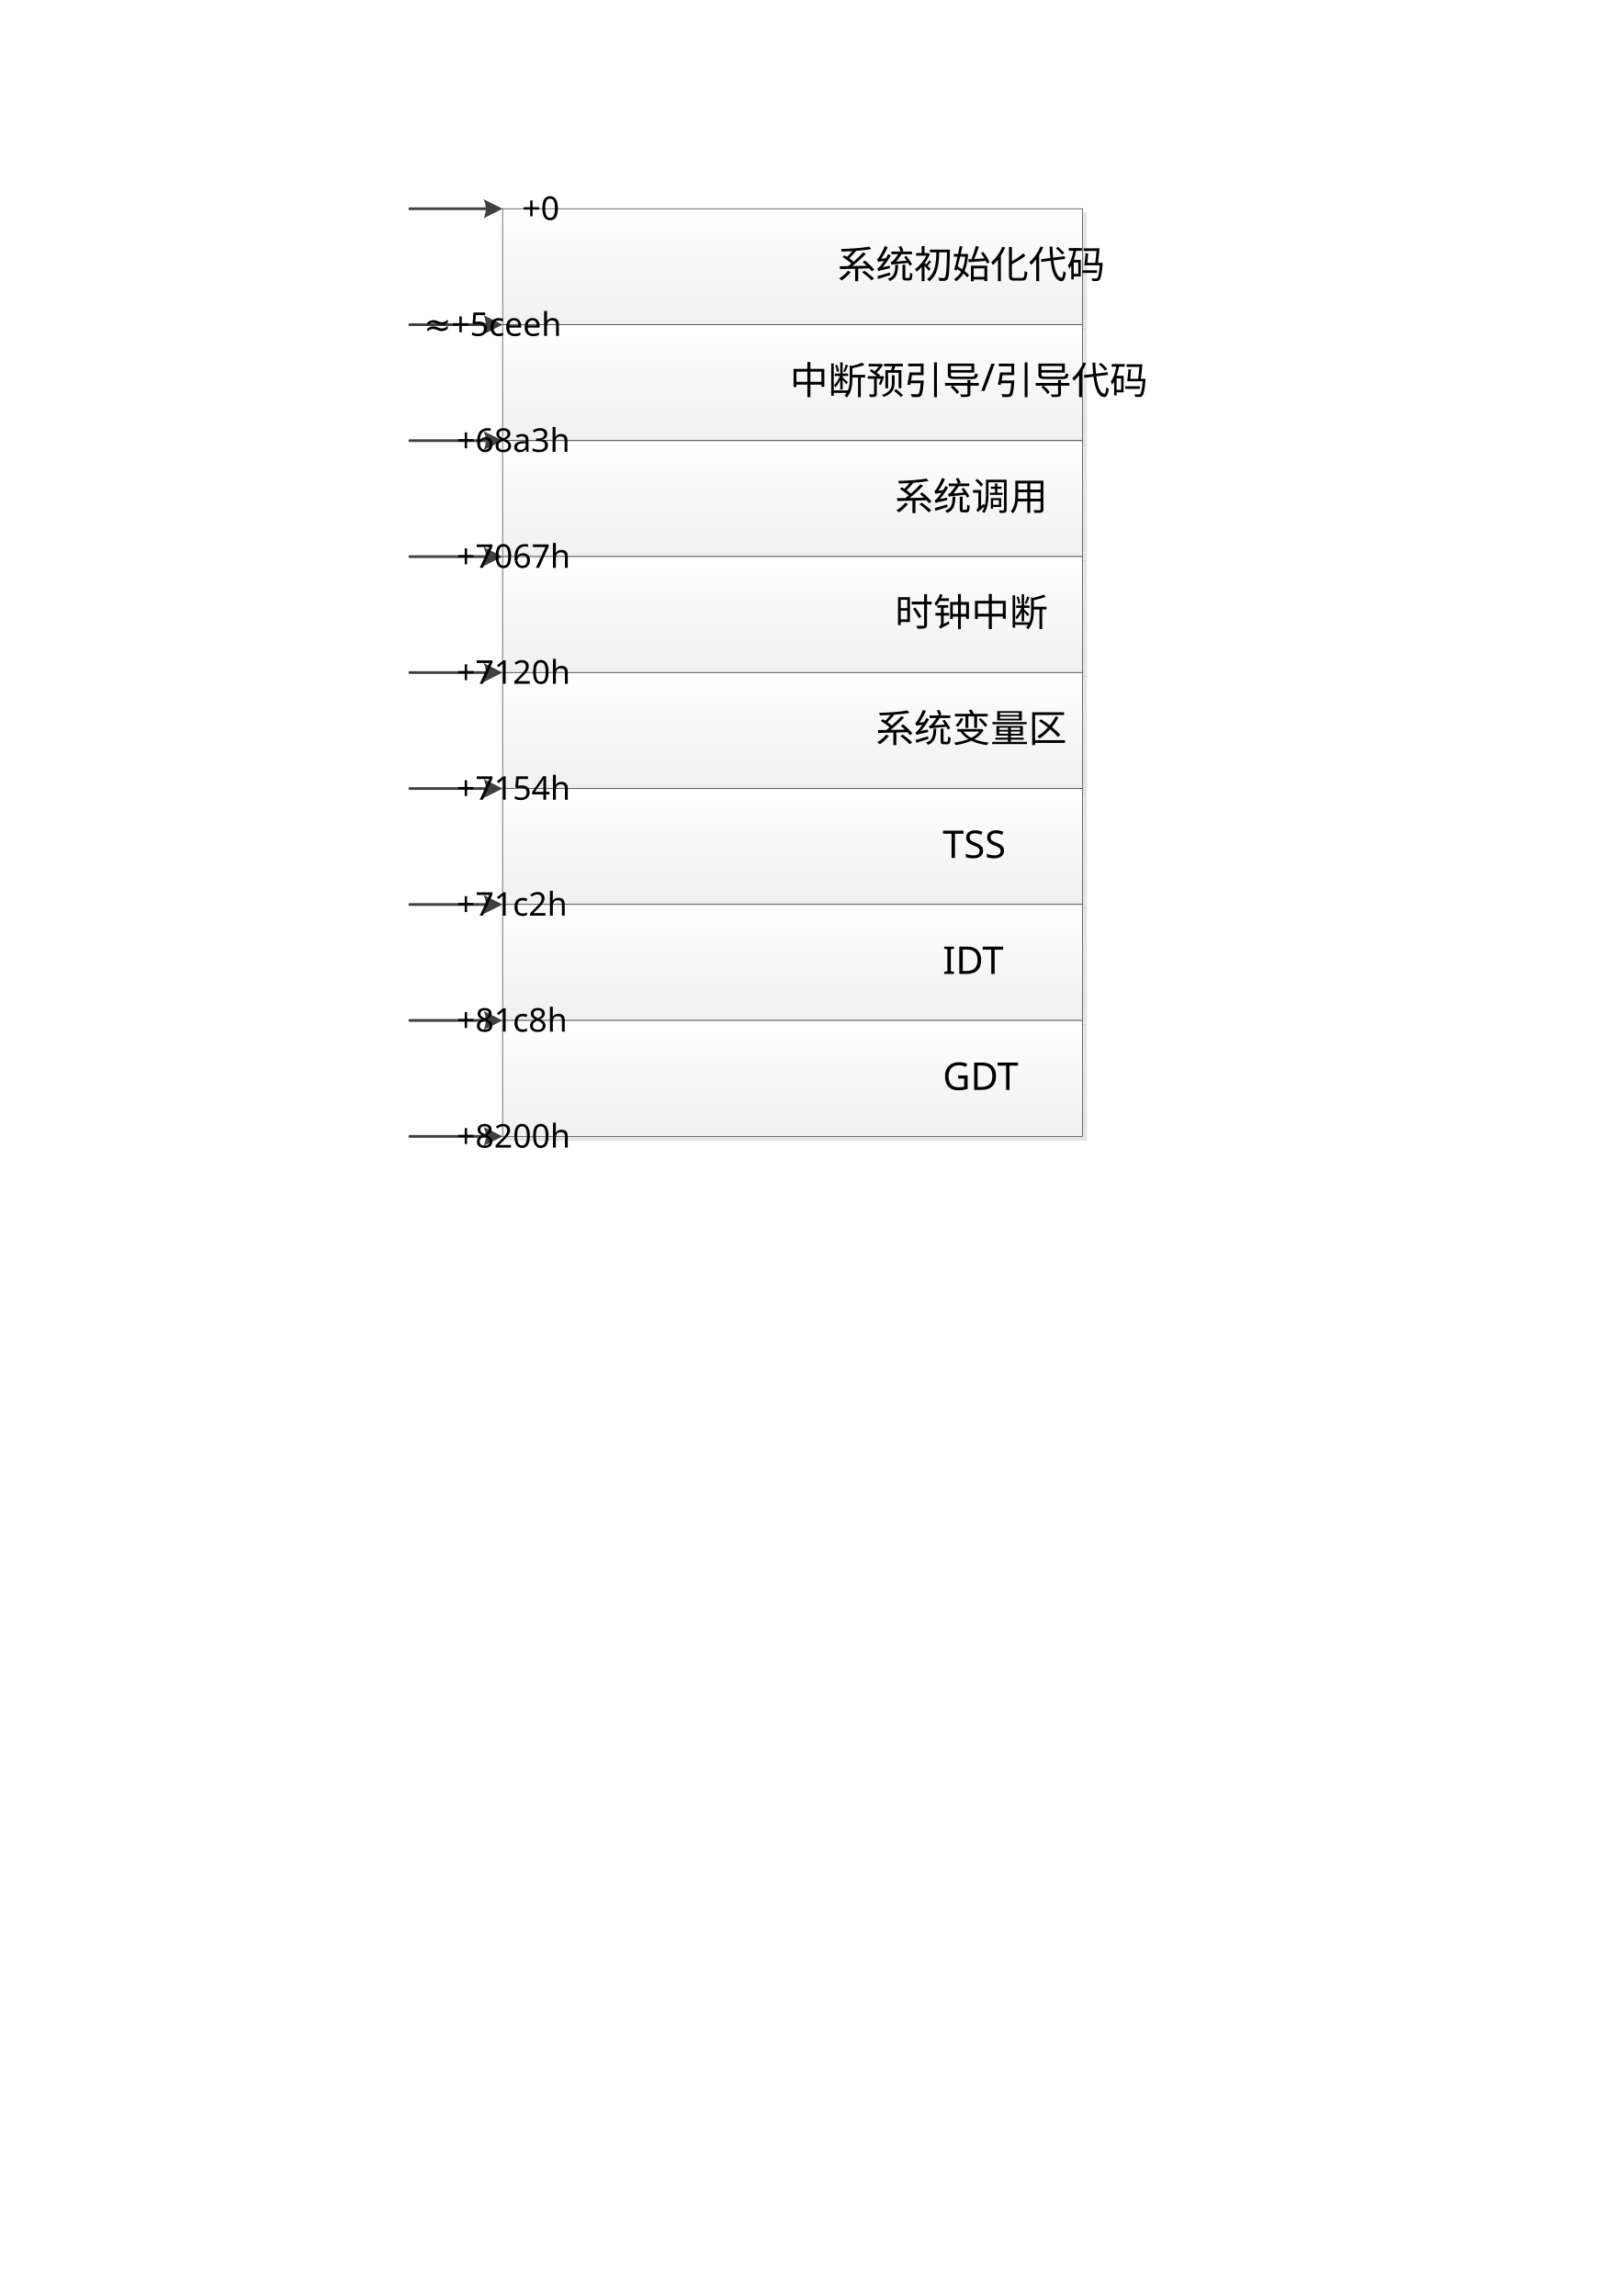
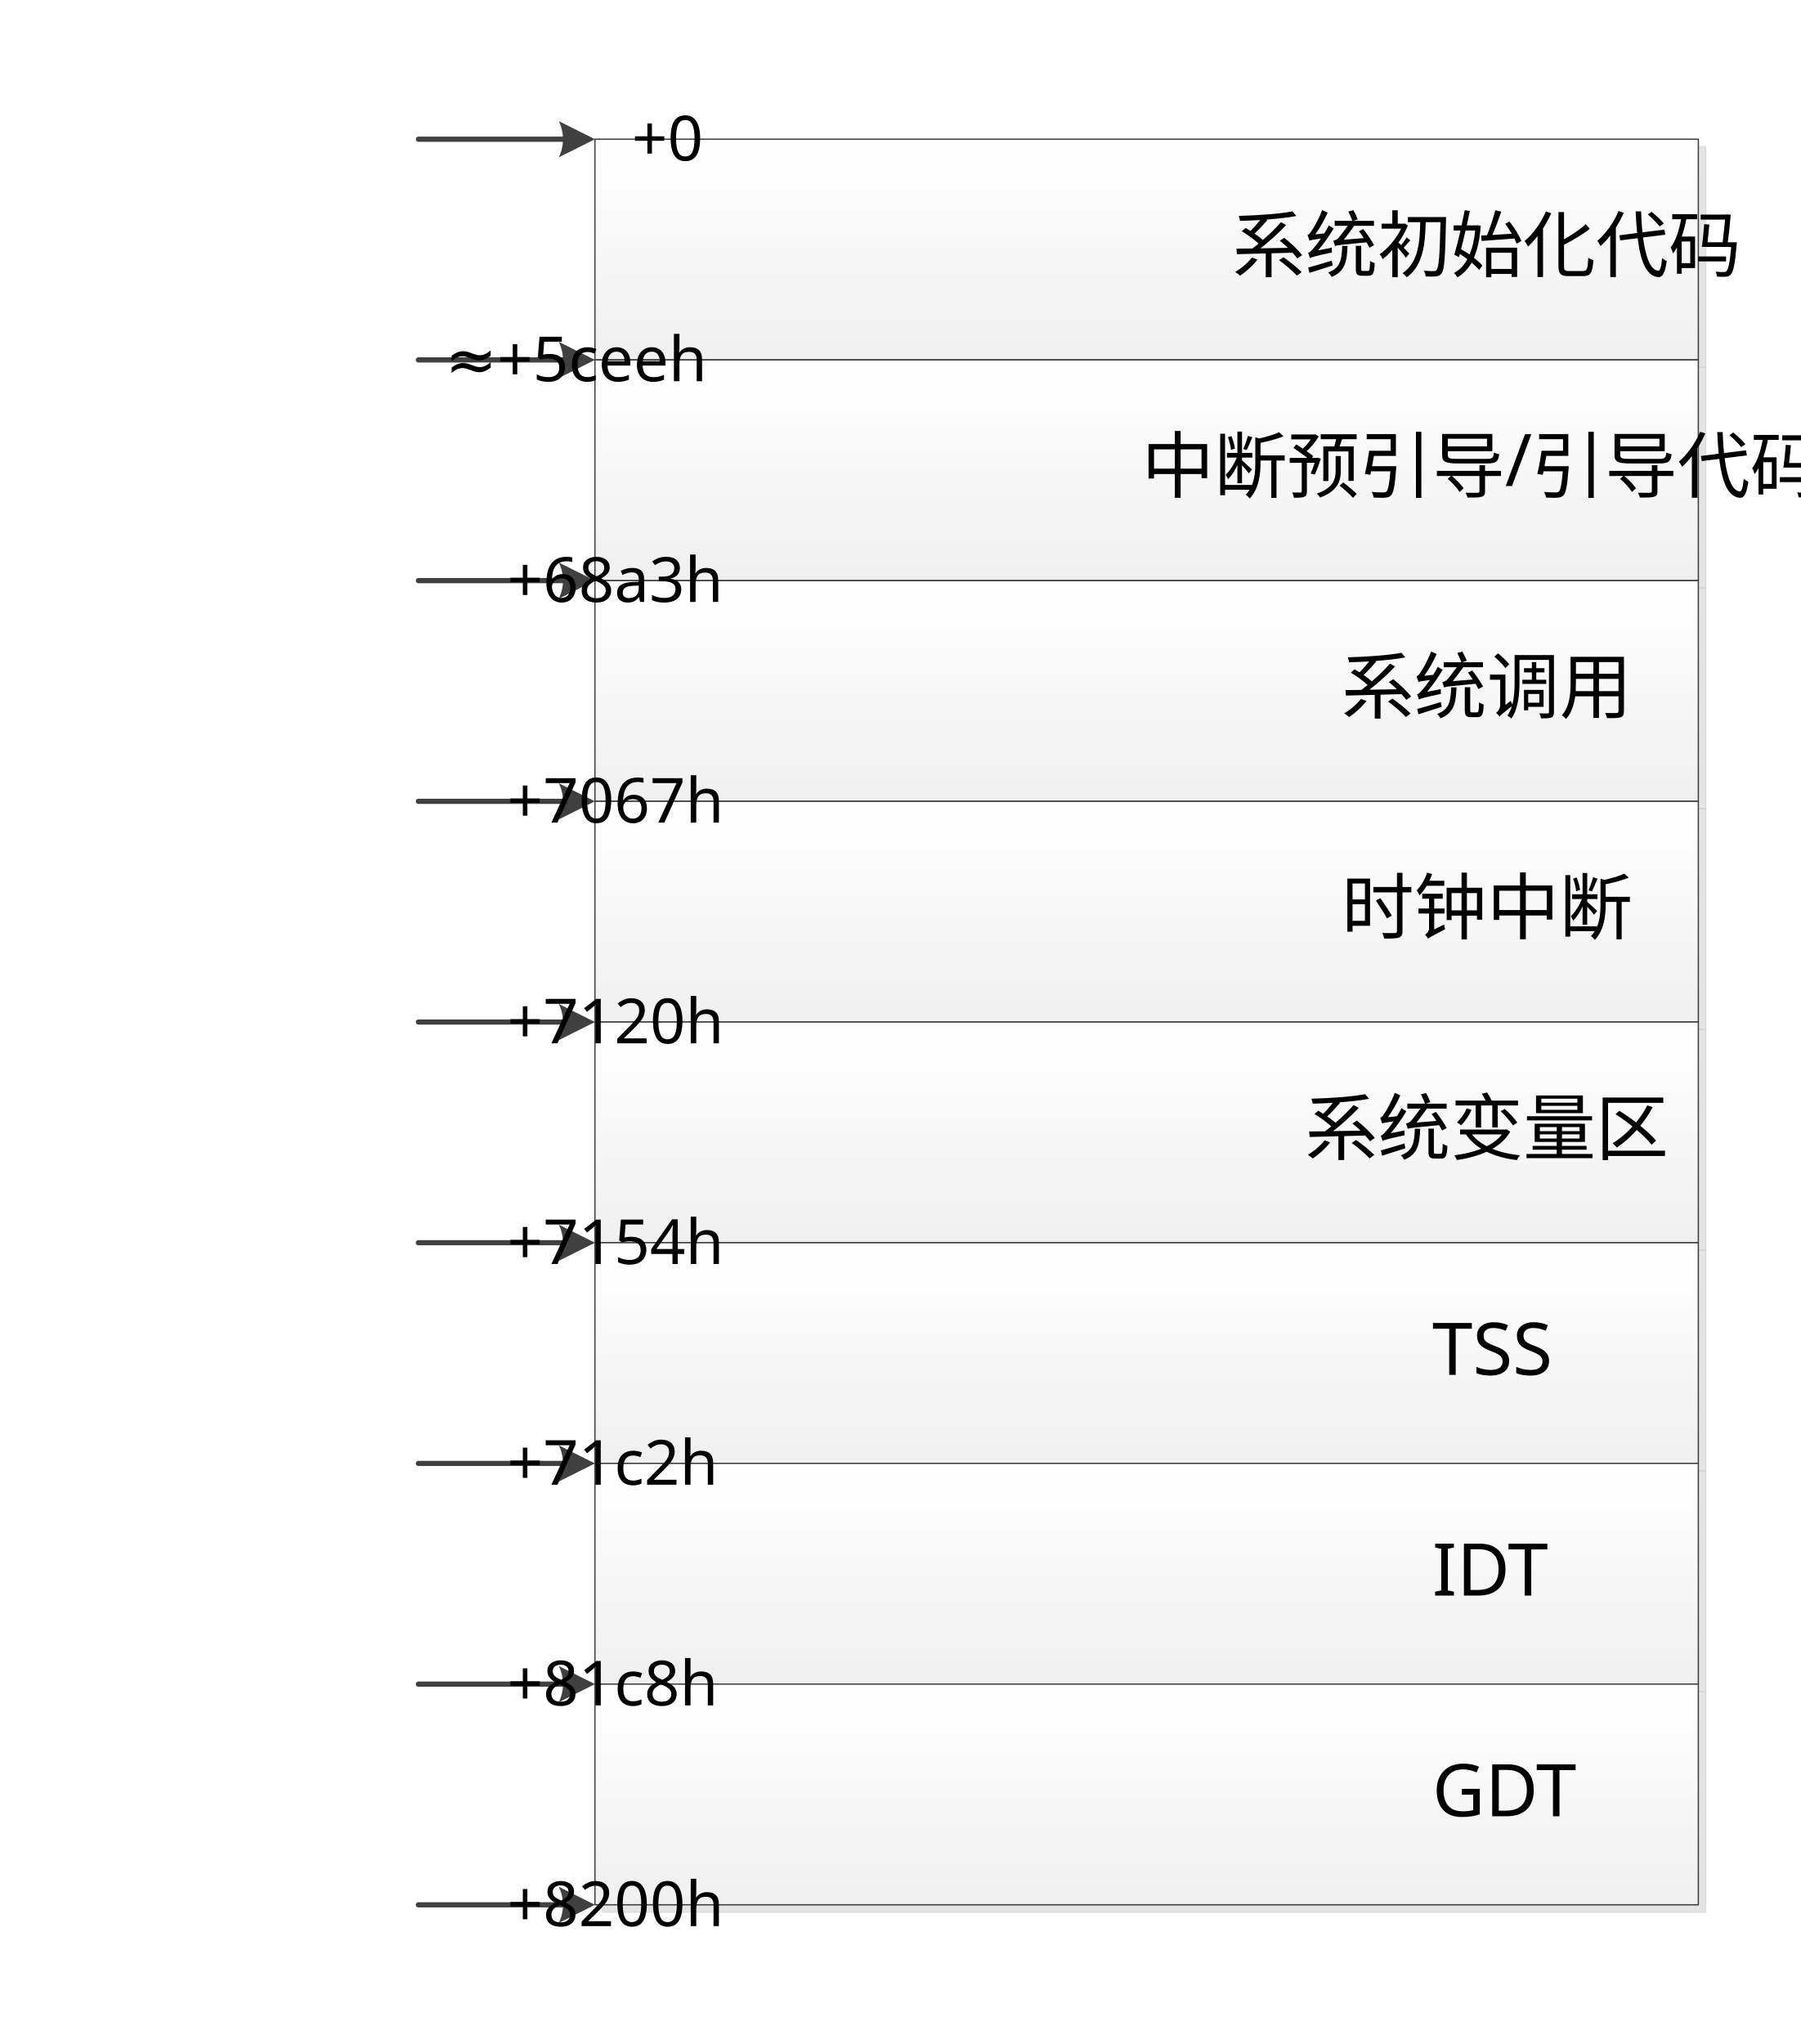
- <svg xmlns="http://www.w3.org/2000/svg" xmlns:ns1="http://schemas.microsoft.com/visio/2003/SVGExtensions/" xmlns:xlink="http://www.w3.org/1999/xlink" width="8.268in" height="11.693in" viewBox="0 0 595.276 841.89" xml:space="preserve" color-interpolation-filters="sRGB" class="st9">
+ <svg xmlns="http://www.w3.org/2000/svg" xmlns:ns1="http://schemas.microsoft.com/visio/2003/SVGExtensions/" xmlns:xlink="http://www.w3.org/1999/xlink" width="4.818in" height="5.469in" viewBox="0 0 346.916 393.757" xml:space="preserve" color-interpolation-filters="sRGB" class="st9">
  <ns1:documentProperties ns1:langID="2052" ns1:metric="true" ns1:viewMarkup="false">
    <ns1:userDefs>
      <ns1:ud ns1:nameU="msvSubprocessMaster" ns1:prompt="" ns1:val="VT4(Rectangle)" />
      <ns1:ud ns1:nameU="msvNoAutoConnect" ns1:val="VT0(1):26" />
    </ns1:userDefs>
  </ns1:documentProperties>
  <style type="text/css">
	
		.st1 {visibility:visible}
		.st2 {fill:#cdcdcd;fill-opacity:0.5;stroke:#cdcdcd;stroke-linecap:round;stroke-linejoin:round;stroke-opacity:0.5;stroke-width:0.25}
		.st3 {fill:url(#grad30-6);stroke:#404040;stroke-linecap:round;stroke-linejoin:round;stroke-width:0.25}
		.st4 {fill:#000000;font-family:黑体;font-size:1.167em}
		.st5 {marker-end:url(#mrkr5-14);stroke:#404040;stroke-linecap:round;stroke-linejoin:round;stroke-width:1}
		.st6 {fill:#404040;fill-opacity:1;stroke:#404040;stroke-opacity:1;stroke-width:0.284}
		.st7 {fill:none;stroke:none;stroke-linecap:round;stroke-linejoin:round;stroke-width:0.25}
		.st8 {fill:#000000;font-family:黑体;font-size:1em}
		.st9 {fill:none;fill-rule:evenodd;font-size:12px;overflow:visible;stroke-linecap:square;stroke-miterlimit:3}
	
	</style>
  <defs id="Patterns_And_Gradients">
    <linearGradient id="grad30-6" ns1:fillPattern="30" ns1:foreground="#f0f0f0" ns1:background="#ffffff" x1="0" y1="1" x2="0" y2="0">
      <stop offset="0" style="stop-color:#f0f0f0;stop-opacity:1" />
      <stop offset="1" style="stop-color:#ffffff;stop-opacity:1" />
    </linearGradient>
  </defs>
  <defs id="Markers">
    <g id="lend5">
      <path d="M 2 1 L 0 0 L 1.981 -0.993 C 1.672 -0.365 1.673 0.373 1.985 1 " style="stroke:none" />
    </g>
    <marker id="mrkr5-14" class="st6" ns1:arrowType="5" ns1:arrowSize="2" ns1:setback="6.16" refX="-6.16" orient="auto" markerUnits="strokeWidth" overflow="visible">
      <use xlink:href="#lend5" transform="scale(-3.52,-3.52) " />
    </marker>
  </defs>
  <g ns1:mID="0" ns1:index="1" ns1:groupContext="foregroundPage">
    <ns1:userDefs>
      <ns1:ud ns1:nameU="msvThemeColors" ns1:val="VT0(36):26" />
      <ns1:ud ns1:nameU="msvThemeEffects" ns1:val="VT0(16):26" />
      <ns1:ud ns1:nameU="msvThemeOrder" ns1:val="VT0(0):26" />
    </ns1:userDefs>
    <ns1:pageProperties ns1:drawingScale="0.0393701" ns1:pageScale="0.0393701" ns1:drawingUnits="24" ns1:shadowOffsetX="8.50394" ns1:shadowOffsetY="-8.50394" />
    <ns1:layer ns1:name="连接线" ns1:index="0" />
-     <g id="shape1-1" ns1:mID="1" ns1:groupContext="shape" transform="translate(184.252,-722.835)">
-       <ns1:userDefs>
-         <ns1:ud ns1:nameU="visVersion" ns1:val="VT0(14):26" />
-         <ns1:ud ns1:nameU="msvThemeColors" ns1:val="VT0(36):26" />
-         <ns1:ud ns1:nameU="msvThemeEffects" ns1:val="VT0(16):26" />
-       </ns1:userDefs>
-       <ns1:textBlock ns1:margins="rect(4,4,4,4)" ns1:tabSpace="42.5197" />
-       <ns1:textRect cx="106.299" cy="820.63" width="212.6" height="42.52" />
+     <g id="shape1-1" ns1:mID="1" ns1:groupContext="shape" transform="translate(114.628,-324.438)">
+       <ns1:userDefs>
+         <ns1:ud ns1:nameU="visVersion" ns1:val="VT0(14):26" />
+         <ns1:ud ns1:nameU="msvThemeColors" ns1:val="VT0(36):26" />
+         <ns1:ud ns1:nameU="msvThemeEffects" ns1:val="VT0(16):26" />
+       </ns1:userDefs>
+       <ns1:textBlock ns1:margins="rect(4,4,4,4)" ns1:tabSpace="42.5197" />
+       <ns1:textRect cx="106.299" cy="372.498" width="212.6" height="42.52" />
      <g id="shadow1-2" ns1:groupContext="shadow" ns1:shadowOffsetX="1.44" ns1:shadowOffsetY="-1.44" ns1:shadowType="1" transform="matrix(1,0,0,1,1.44,1.44)" class="st1">
-         <rect x="0" y="799.37" width="212.598" height="42.52" class="st2" />
-       </g>
-       <rect x="0" y="799.37" width="212.598" height="42.52" class="st3" />
-       <text x="57.3" y="824.83" class="st4" ns1:langID="2052">
+         <rect x="0" y="351.238" width="212.598" height="42.52" class="st2" />
+       </g>
+       <rect x="0" y="351.238" width="212.598" height="42.52" class="st3" />
+       <text x="57.3" y="376.7" class="st4" ns1:langID="2052">
        <ns1:paragraph ns1:horizAlign="1" />
        <ns1:tabList />系统初始化代码</text>
    </g>
-     <g id="shape9-8" ns1:mID="9" ns1:groupContext="shape" ns1:layerMember="0" transform="translate(150.236,-765.354)">
-       <ns1:userDefs>
-         <ns1:ud ns1:nameU="AntiScale" ns1:val="VT0(1):26" />
-         <ns1:ud ns1:nameU="Scale" ns1:val="VT0(1):26" />
-         <ns1:ud ns1:nameU="visVersion" ns1:val="VT0(14):26" />
-         <ns1:ud ns1:nameU="msvThemeColors" ns1:val="VT0(36):26" />
-         <ns1:ud ns1:nameU="msvThemeEffects" ns1:val="VT0(16):26" />
-       </ns1:userDefs>
-       <path d="M0 841.89 L27.86 841.89 L27.86 841.89" class="st5" />
-     </g>
-     <g id="shape17-15" ns1:mID="17" ns1:groupContext="shape" transform="translate(87.874,-756.85)">
-       <ns1:userDefs>
-         <ns1:ud ns1:nameU="msvThemeColors" ns1:val="VT0(36):26" />
-         <ns1:ud ns1:nameU="msvThemeEffects" ns1:val="VT0(16):26" />
-       </ns1:userDefs>
-       <ns1:textBlock ns1:margins="rect(4,4,4,4)" ns1:tabSpace="42.5197" />
-       <ns1:textRect cx="31.669" cy="833.89" width="63.34" height="16" />
-       <rect x="0" y="825.89" width="63.339" height="16" class="st7" />
-       <text x="47.34" y="837.49" class="st8" ns1:langID="2052">
+     <g id="shape9-8" ns1:mID="9" ns1:groupContext="shape" ns1:layerMember="0" transform="translate(80.6122,-366.957)">
+       <ns1:userDefs>
+         <ns1:ud ns1:nameU="AntiScale" ns1:val="VT0(1):26" />
+         <ns1:ud ns1:nameU="Scale" ns1:val="VT0(1):26" />
+         <ns1:ud ns1:nameU="visVersion" ns1:val="VT0(14):26" />
+         <ns1:ud ns1:nameU="msvThemeColors" ns1:val="VT0(36):26" />
+         <ns1:ud ns1:nameU="msvThemeEffects" ns1:val="VT0(16):26" />
+       </ns1:userDefs>
+       <path d="M0 393.76 L27.86 393.76 L27.86 393.76" class="st5" />
+     </g>
+     <g id="shape17-15" ns1:mID="17" ns1:groupContext="shape" transform="translate(18.25,-358.454)">
+       <ns1:userDefs>
+         <ns1:ud ns1:nameU="msvThemeColors" ns1:val="VT0(36):26" />
+         <ns1:ud ns1:nameU="msvThemeEffects" ns1:val="VT0(16):26" />
+       </ns1:userDefs>
+       <ns1:textBlock ns1:margins="rect(4,4,4,4)" ns1:tabSpace="42.5197" />
+       <ns1:textRect cx="31.669" cy="385.757" width="63.34" height="16" />
+       <rect x="0" y="377.757" width="63.339" height="16" class="st7" />
+       <text x="47.34" y="389.36" class="st8" ns1:langID="2052">
        <ns1:paragraph ns1:horizAlign="2" />
        <ns1:tabList />+0</text>
    </g>
-     <g id="shape2-18" ns1:mID="2" ns1:groupContext="shape" transform="translate(184.252,-680.315)">
-       <ns1:userDefs>
-         <ns1:ud ns1:nameU="visVersion" ns1:val="VT0(14):26" />
-         <ns1:ud ns1:nameU="msvThemeColors" ns1:val="VT0(36):26" />
-         <ns1:ud ns1:nameU="msvThemeEffects" ns1:val="VT0(16):26" />
-       </ns1:userDefs>
-       <ns1:textBlock ns1:margins="rect(4,4,4,4)" ns1:tabSpace="42.5197" />
-       <ns1:textRect cx="106.299" cy="820.63" width="212.6" height="42.52" />
+     <g id="shape2-18" ns1:mID="2" ns1:groupContext="shape" transform="translate(114.628,-281.918)">
+       <ns1:userDefs>
+         <ns1:ud ns1:nameU="visVersion" ns1:val="VT0(14):26" />
+         <ns1:ud ns1:nameU="msvThemeColors" ns1:val="VT0(36):26" />
+         <ns1:ud ns1:nameU="msvThemeEffects" ns1:val="VT0(16):26" />
+       </ns1:userDefs>
+       <ns1:textBlock ns1:margins="rect(4,4,4,4)" ns1:tabSpace="42.5197" />
+       <ns1:textRect cx="106.299" cy="372.498" width="212.6" height="42.52" />
      <g id="shadow2-19" ns1:groupContext="shadow" ns1:shadowOffsetX="1.44" ns1:shadowOffsetY="-1.44" ns1:shadowType="1" transform="matrix(1,0,0,1,1.44,1.44)" class="st1">
-         <rect x="0" y="799.37" width="212.598" height="42.52" class="st2" />
-       </g>
-       <rect x="0" y="799.37" width="212.598" height="42.52" class="st3" />
-       <text x="39.8" y="824.83" class="st4" ns1:langID="2052">
+         <rect x="0" y="351.238" width="212.598" height="42.52" class="st2" />
+       </g>
+       <rect x="0" y="351.238" width="212.598" height="42.52" class="st3" />
+       <text x="39.8" y="376.7" class="st4" ns1:langID="2052">
        <ns1:paragraph ns1:horizAlign="1" />
        <ns1:tabList />中断预引导/引导代码</text>
    </g>
-     <g id="shape3-24" ns1:mID="3" ns1:groupContext="shape" ns1:layerMember="0" transform="translate(150.236,-722.835)">
-       <ns1:userDefs>
-         <ns1:ud ns1:nameU="AntiScale" ns1:val="VT0(1):26" />
-         <ns1:ud ns1:nameU="Scale" ns1:val="VT0(1):26" />
-         <ns1:ud ns1:nameU="visVersion" ns1:val="VT0(14):26" />
-         <ns1:ud ns1:nameU="msvThemeColors" ns1:val="VT0(36):26" />
-         <ns1:ud ns1:nameU="msvThemeEffects" ns1:val="VT0(16):26" />
-       </ns1:userDefs>
-       <path d="M0 841.89 L27.86 841.89 L27.86 841.89" class="st5" />
-     </g>
-     <g id="shape4-30" ns1:mID="4" ns1:groupContext="shape" transform="translate(87.874,-714.331)">
-       <ns1:userDefs>
-         <ns1:ud ns1:nameU="msvThemeColors" ns1:val="VT0(36):26" />
-         <ns1:ud ns1:nameU="msvThemeEffects" ns1:val="VT0(16):26" />
-       </ns1:userDefs>
-       <ns1:textBlock ns1:margins="rect(4,4,4,4)" ns1:tabSpace="42.5197" />
-       <ns1:textRect cx="31.669" cy="833.89" width="63.34" height="16" />
-       <rect x="0" y="825.89" width="63.339" height="16" class="st7" />
-       <text x="11.34" y="837.49" class="st8" ns1:langID="2052">
+     <g id="shape3-24" ns1:mID="3" ns1:groupContext="shape" ns1:layerMember="0" transform="translate(80.6122,-324.438)">
+       <ns1:userDefs>
+         <ns1:ud ns1:nameU="AntiScale" ns1:val="VT0(1):26" />
+         <ns1:ud ns1:nameU="Scale" ns1:val="VT0(1):26" />
+         <ns1:ud ns1:nameU="visVersion" ns1:val="VT0(14):26" />
+         <ns1:ud ns1:nameU="msvThemeColors" ns1:val="VT0(36):26" />
+         <ns1:ud ns1:nameU="msvThemeEffects" ns1:val="VT0(16):26" />
+       </ns1:userDefs>
+       <path d="M0 393.76 L27.86 393.76 L27.86 393.76" class="st5" />
+     </g>
+     <g id="shape4-30" ns1:mID="4" ns1:groupContext="shape" transform="translate(18.25,-315.934)">
+       <ns1:userDefs>
+         <ns1:ud ns1:nameU="msvThemeColors" ns1:val="VT0(36):26" />
+         <ns1:ud ns1:nameU="msvThemeEffects" ns1:val="VT0(16):26" />
+       </ns1:userDefs>
+       <ns1:textBlock ns1:margins="rect(4,4,4,4)" ns1:tabSpace="42.5197" />
+       <ns1:textRect cx="31.669" cy="385.757" width="63.34" height="16" />
+       <rect x="0" y="377.757" width="63.339" height="16" class="st7" />
+       <text x="11.34" y="389.36" class="st8" ns1:langID="2052">
        <ns1:paragraph ns1:horizAlign="2" />
        <ns1:tabList />≈+5ceeh</text>
    </g>
-     <g id="shape5-33" ns1:mID="5" ns1:groupContext="shape" transform="translate(184.252,-637.795)">
-       <ns1:userDefs>
-         <ns1:ud ns1:nameU="visVersion" ns1:val="VT0(14):26" />
-         <ns1:ud ns1:nameU="msvThemeColors" ns1:val="VT0(36):26" />
-         <ns1:ud ns1:nameU="msvThemeEffects" ns1:val="VT0(16):26" />
-       </ns1:userDefs>
-       <ns1:textBlock ns1:margins="rect(4,4,4,4)" ns1:tabSpace="42.5197" />
-       <ns1:textRect cx="106.299" cy="820.63" width="212.6" height="42.52" />
+     <g id="shape5-33" ns1:mID="5" ns1:groupContext="shape" transform="translate(114.628,-239.398)">
+       <ns1:userDefs>
+         <ns1:ud ns1:nameU="visVersion" ns1:val="VT0(14):26" />
+         <ns1:ud ns1:nameU="msvThemeColors" ns1:val="VT0(36):26" />
+         <ns1:ud ns1:nameU="msvThemeEffects" ns1:val="VT0(16):26" />
+       </ns1:userDefs>
+       <ns1:textBlock ns1:margins="rect(4,4,4,4)" ns1:tabSpace="42.5197" />
+       <ns1:textRect cx="106.299" cy="372.498" width="212.6" height="42.52" />
      <g id="shadow5-34" ns1:groupContext="shadow" ns1:shadowOffsetX="1.44" ns1:shadowOffsetY="-1.44" ns1:shadowType="1" transform="matrix(1,0,0,1,1.44,1.44)" class="st1">
-         <rect x="0" y="799.37" width="212.598" height="42.52" class="st2" />
-       </g>
-       <rect x="0" y="799.37" width="212.598" height="42.52" class="st3" />
-       <text x="78.3" y="824.83" class="st4" ns1:langID="2052">
+         <rect x="0" y="351.238" width="212.598" height="42.52" class="st2" />
+       </g>
+       <rect x="0" y="351.238" width="212.598" height="42.52" class="st3" />
+       <text x="78.3" y="376.7" class="st4" ns1:langID="2052">
        <ns1:paragraph ns1:horizAlign="1" />
        <ns1:tabList />系统调用</text>
    </g>
-     <g id="shape6-39" ns1:mID="6" ns1:groupContext="shape" ns1:layerMember="0" transform="translate(150.236,-680.315)">
-       <ns1:userDefs>
-         <ns1:ud ns1:nameU="AntiScale" ns1:val="VT0(1):26" />
-         <ns1:ud ns1:nameU="Scale" ns1:val="VT0(1):26" />
-         <ns1:ud ns1:nameU="visVersion" ns1:val="VT0(14):26" />
-         <ns1:ud ns1:nameU="msvThemeColors" ns1:val="VT0(36):26" />
-         <ns1:ud ns1:nameU="msvThemeEffects" ns1:val="VT0(16):26" />
-       </ns1:userDefs>
-       <path d="M0 841.89 L27.86 841.89 L27.86 841.89" class="st5" />
-     </g>
-     <g id="shape7-45" ns1:mID="7" ns1:groupContext="shape" transform="translate(87.874,-671.811)">
-       <ns1:userDefs>
-         <ns1:ud ns1:nameU="msvThemeColors" ns1:val="VT0(36):26" />
-         <ns1:ud ns1:nameU="msvThemeEffects" ns1:val="VT0(16):26" />
-       </ns1:userDefs>
-       <ns1:textBlock ns1:margins="rect(4,4,4,4)" ns1:tabSpace="42.5197" />
-       <ns1:textRect cx="31.669" cy="833.89" width="63.34" height="16" />
-       <rect x="0" y="825.89" width="63.339" height="16" class="st7" />
-       <text x="23.34" y="837.49" class="st8" ns1:langID="2052">
+     <g id="shape6-39" ns1:mID="6" ns1:groupContext="shape" ns1:layerMember="0" transform="translate(80.6122,-281.918)">
+       <ns1:userDefs>
+         <ns1:ud ns1:nameU="AntiScale" ns1:val="VT0(1):26" />
+         <ns1:ud ns1:nameU="Scale" ns1:val="VT0(1):26" />
+         <ns1:ud ns1:nameU="visVersion" ns1:val="VT0(14):26" />
+         <ns1:ud ns1:nameU="msvThemeColors" ns1:val="VT0(36):26" />
+         <ns1:ud ns1:nameU="msvThemeEffects" ns1:val="VT0(16):26" />
+       </ns1:userDefs>
+       <path d="M0 393.76 L27.86 393.76 L27.86 393.76" class="st5" />
+     </g>
+     <g id="shape7-45" ns1:mID="7" ns1:groupContext="shape" transform="translate(18.25,-273.414)">
+       <ns1:userDefs>
+         <ns1:ud ns1:nameU="msvThemeColors" ns1:val="VT0(36):26" />
+         <ns1:ud ns1:nameU="msvThemeEffects" ns1:val="VT0(16):26" />
+       </ns1:userDefs>
+       <ns1:textBlock ns1:margins="rect(4,4,4,4)" ns1:tabSpace="42.5197" />
+       <ns1:textRect cx="31.669" cy="385.757" width="63.34" height="16" />
+       <rect x="0" y="377.757" width="63.339" height="16" class="st7" />
+       <text x="23.34" y="389.36" class="st8" ns1:langID="2052">
        <ns1:paragraph ns1:horizAlign="2" />
        <ns1:tabList />+68a3h</text>
    </g>
-     <g id="shape8-48" ns1:mID="8" ns1:groupContext="shape" transform="translate(184.252,-595.276)">
-       <ns1:userDefs>
-         <ns1:ud ns1:nameU="visVersion" ns1:val="VT0(14):26" />
-         <ns1:ud ns1:nameU="msvThemeColors" ns1:val="VT0(36):26" />
-         <ns1:ud ns1:nameU="msvThemeEffects" ns1:val="VT0(16):26" />
-       </ns1:userDefs>
-       <ns1:textBlock ns1:margins="rect(4,4,4,4)" ns1:tabSpace="42.5197" />
-       <ns1:textRect cx="106.299" cy="820.63" width="212.6" height="42.52" />
+     <g id="shape8-48" ns1:mID="8" ns1:groupContext="shape" transform="translate(114.628,-196.879)">
+       <ns1:userDefs>
+         <ns1:ud ns1:nameU="visVersion" ns1:val="VT0(14):26" />
+         <ns1:ud ns1:nameU="msvThemeColors" ns1:val="VT0(36):26" />
+         <ns1:ud ns1:nameU="msvThemeEffects" ns1:val="VT0(16):26" />
+       </ns1:userDefs>
+       <ns1:textBlock ns1:margins="rect(4,4,4,4)" ns1:tabSpace="42.5197" />
+       <ns1:textRect cx="106.299" cy="372.498" width="212.6" height="42.52" />
      <g id="shadow8-49" ns1:groupContext="shadow" ns1:shadowOffsetX="1.44" ns1:shadowOffsetY="-1.44" ns1:shadowType="1" transform="matrix(1,0,0,1,1.44,1.44)" class="st1">
-         <rect x="0" y="799.37" width="212.598" height="42.52" class="st2" />
-       </g>
-       <rect x="0" y="799.37" width="212.598" height="42.52" class="st3" />
-       <text x="78.3" y="824.83" class="st4" ns1:langID="2052">
+         <rect x="0" y="351.238" width="212.598" height="42.52" class="st2" />
+       </g>
+       <rect x="0" y="351.238" width="212.598" height="42.52" class="st3" />
+       <text x="78.3" y="376.7" class="st4" ns1:langID="2052">
        <ns1:paragraph ns1:horizAlign="1" />
        <ns1:tabList />时钟中断</text>
    </g>
-     <g id="shape10-54" ns1:mID="10" ns1:groupContext="shape" ns1:layerMember="0" transform="translate(150.236,-637.795)">
-       <ns1:userDefs>
-         <ns1:ud ns1:nameU="AntiScale" ns1:val="VT0(1):26" />
-         <ns1:ud ns1:nameU="Scale" ns1:val="VT0(1):26" />
-         <ns1:ud ns1:nameU="visVersion" ns1:val="VT0(14):26" />
-         <ns1:ud ns1:nameU="msvThemeColors" ns1:val="VT0(36):26" />
-         <ns1:ud ns1:nameU="msvThemeEffects" ns1:val="VT0(16):26" />
-       </ns1:userDefs>
-       <path d="M0 841.89 L27.86 841.89 L27.86 841.89" class="st5" />
-     </g>
-     <g id="shape11-60" ns1:mID="11" ns1:groupContext="shape" transform="translate(87.874,-629.291)">
-       <ns1:userDefs>
-         <ns1:ud ns1:nameU="msvThemeColors" ns1:val="VT0(36):26" />
-         <ns1:ud ns1:nameU="msvThemeEffects" ns1:val="VT0(16):26" />
-       </ns1:userDefs>
-       <ns1:textBlock ns1:margins="rect(4,4,4,4)" ns1:tabSpace="42.5197" />
-       <ns1:textRect cx="31.669" cy="833.89" width="63.34" height="16" />
-       <rect x="0" y="825.89" width="63.339" height="16" class="st7" />
-       <text x="23.34" y="837.49" class="st8" ns1:langID="2052">
+     <g id="shape10-54" ns1:mID="10" ns1:groupContext="shape" ns1:layerMember="0" transform="translate(80.6122,-239.398)">
+       <ns1:userDefs>
+         <ns1:ud ns1:nameU="AntiScale" ns1:val="VT0(1):26" />
+         <ns1:ud ns1:nameU="Scale" ns1:val="VT0(1):26" />
+         <ns1:ud ns1:nameU="visVersion" ns1:val="VT0(14):26" />
+         <ns1:ud ns1:nameU="msvThemeColors" ns1:val="VT0(36):26" />
+         <ns1:ud ns1:nameU="msvThemeEffects" ns1:val="VT0(16):26" />
+       </ns1:userDefs>
+       <path d="M0 393.76 L27.86 393.76 L27.86 393.76" class="st5" />
+     </g>
+     <g id="shape11-60" ns1:mID="11" ns1:groupContext="shape" transform="translate(18.25,-230.894)">
+       <ns1:userDefs>
+         <ns1:ud ns1:nameU="msvThemeColors" ns1:val="VT0(36):26" />
+         <ns1:ud ns1:nameU="msvThemeEffects" ns1:val="VT0(16):26" />
+       </ns1:userDefs>
+       <ns1:textBlock ns1:margins="rect(4,4,4,4)" ns1:tabSpace="42.5197" />
+       <ns1:textRect cx="31.669" cy="385.757" width="63.34" height="16" />
+       <rect x="0" y="377.757" width="63.339" height="16" class="st7" />
+       <text x="23.34" y="389.36" class="st8" ns1:langID="2052">
        <ns1:paragraph ns1:horizAlign="2" />
        <ns1:tabList />+7067h</text>
    </g>
-     <g id="shape12-63" ns1:mID="12" ns1:groupContext="shape" transform="translate(184.252,-552.756)">
-       <ns1:userDefs>
-         <ns1:ud ns1:nameU="visVersion" ns1:val="VT0(14):26" />
-         <ns1:ud ns1:nameU="msvThemeColors" ns1:val="VT0(36):26" />
-         <ns1:ud ns1:nameU="msvThemeEffects" ns1:val="VT0(16):26" />
-       </ns1:userDefs>
-       <ns1:textBlock ns1:margins="rect(4,4,4,4)" ns1:tabSpace="42.5197" />
-       <ns1:textRect cx="106.299" cy="820.63" width="212.6" height="42.52" />
+     <g id="shape12-63" ns1:mID="12" ns1:groupContext="shape" transform="translate(114.628,-154.359)">
+       <ns1:userDefs>
+         <ns1:ud ns1:nameU="visVersion" ns1:val="VT0(14):26" />
+         <ns1:ud ns1:nameU="msvThemeColors" ns1:val="VT0(36):26" />
+         <ns1:ud ns1:nameU="msvThemeEffects" ns1:val="VT0(16):26" />
+       </ns1:userDefs>
+       <ns1:textBlock ns1:margins="rect(4,4,4,4)" ns1:tabSpace="42.5197" />
+       <ns1:textRect cx="106.299" cy="372.498" width="212.6" height="42.52" />
      <g id="shadow12-64" ns1:groupContext="shadow" ns1:shadowOffsetX="1.44" ns1:shadowOffsetY="-1.44" ns1:shadowType="1" transform="matrix(1,0,0,1,1.44,1.44)" class="st1">
-         <rect x="0" y="799.37" width="212.598" height="42.52" class="st2" />
-       </g>
-       <rect x="0" y="799.37" width="212.598" height="42.52" class="st3" />
-       <text x="71.3" y="824.83" class="st4" ns1:langID="2052">
+         <rect x="0" y="351.238" width="212.598" height="42.52" class="st2" />
+       </g>
+       <rect x="0" y="351.238" width="212.598" height="42.52" class="st3" />
+       <text x="71.3" y="376.7" class="st4" ns1:langID="2052">
        <ns1:paragraph ns1:horizAlign="1" />
        <ns1:tabList />系统变量区</text>
    </g>
-     <g id="shape13-69" ns1:mID="13" ns1:groupContext="shape" ns1:layerMember="0" transform="translate(150.236,-595.276)">
-       <ns1:userDefs>
-         <ns1:ud ns1:nameU="AntiScale" ns1:val="VT0(1):26" />
-         <ns1:ud ns1:nameU="Scale" ns1:val="VT0(1):26" />
-         <ns1:ud ns1:nameU="visVersion" ns1:val="VT0(14):26" />
-         <ns1:ud ns1:nameU="msvThemeColors" ns1:val="VT0(36):26" />
-         <ns1:ud ns1:nameU="msvThemeEffects" ns1:val="VT0(16):26" />
-       </ns1:userDefs>
-       <path d="M0 841.89 L27.86 841.89 L27.86 841.89" class="st5" />
-     </g>
-     <g id="shape14-75" ns1:mID="14" ns1:groupContext="shape" transform="translate(87.874,-586.772)">
-       <ns1:userDefs>
-         <ns1:ud ns1:nameU="msvThemeColors" ns1:val="VT0(36):26" />
-         <ns1:ud ns1:nameU="msvThemeEffects" ns1:val="VT0(16):26" />
-       </ns1:userDefs>
-       <ns1:textBlock ns1:margins="rect(4,4,4,4)" ns1:tabSpace="42.5197" />
-       <ns1:textRect cx="31.669" cy="833.89" width="63.34" height="16" />
-       <rect x="0" y="825.89" width="63.339" height="16" class="st7" />
-       <text x="23.34" y="837.49" class="st8" ns1:langID="2052">
+     <g id="shape13-69" ns1:mID="13" ns1:groupContext="shape" ns1:layerMember="0" transform="translate(80.6122,-196.879)">
+       <ns1:userDefs>
+         <ns1:ud ns1:nameU="AntiScale" ns1:val="VT0(1):26" />
+         <ns1:ud ns1:nameU="Scale" ns1:val="VT0(1):26" />
+         <ns1:ud ns1:nameU="visVersion" ns1:val="VT0(14):26" />
+         <ns1:ud ns1:nameU="msvThemeColors" ns1:val="VT0(36):26" />
+         <ns1:ud ns1:nameU="msvThemeEffects" ns1:val="VT0(16):26" />
+       </ns1:userDefs>
+       <path d="M0 393.76 L27.86 393.76 L27.86 393.76" class="st5" />
+     </g>
+     <g id="shape14-75" ns1:mID="14" ns1:groupContext="shape" transform="translate(18.25,-188.375)">
+       <ns1:userDefs>
+         <ns1:ud ns1:nameU="msvThemeColors" ns1:val="VT0(36):26" />
+         <ns1:ud ns1:nameU="msvThemeEffects" ns1:val="VT0(16):26" />
+       </ns1:userDefs>
+       <ns1:textBlock ns1:margins="rect(4,4,4,4)" ns1:tabSpace="42.5197" />
+       <ns1:textRect cx="31.669" cy="385.757" width="63.34" height="16" />
+       <rect x="0" y="377.757" width="63.339" height="16" class="st7" />
+       <text x="23.34" y="389.36" class="st8" ns1:langID="2052">
        <ns1:paragraph ns1:horizAlign="2" />
        <ns1:tabList />+7120h</text>
    </g>
-     <g id="shape15-78" ns1:mID="15" ns1:groupContext="shape" transform="translate(184.252,-510.236)">
-       <ns1:userDefs>
-         <ns1:ud ns1:nameU="visVersion" ns1:val="VT0(14):26" />
-         <ns1:ud ns1:nameU="msvThemeColors" ns1:val="VT0(36):26" />
-         <ns1:ud ns1:nameU="msvThemeEffects" ns1:val="VT0(16):26" />
-       </ns1:userDefs>
-       <ns1:textBlock ns1:margins="rect(4,4,4,4)" ns1:tabSpace="42.5197" />
-       <ns1:textRect cx="106.299" cy="820.63" width="212.6" height="42.52" />
+     <g id="shape15-78" ns1:mID="15" ns1:groupContext="shape" transform="translate(114.628,-111.839)">
+       <ns1:userDefs>
+         <ns1:ud ns1:nameU="visVersion" ns1:val="VT0(14):26" />
+         <ns1:ud ns1:nameU="msvThemeColors" ns1:val="VT0(36):26" />
+         <ns1:ud ns1:nameU="msvThemeEffects" ns1:val="VT0(16):26" />
+       </ns1:userDefs>
+       <ns1:textBlock ns1:margins="rect(4,4,4,4)" ns1:tabSpace="42.5197" />
+       <ns1:textRect cx="106.299" cy="372.498" width="212.6" height="42.52" />
      <g id="shadow15-79" ns1:groupContext="shadow" ns1:shadowOffsetX="1.44" ns1:shadowOffsetY="-1.44" ns1:shadowType="1" transform="matrix(1,0,0,1,1.44,1.44)" class="st1">
-         <rect x="0" y="799.37" width="212.598" height="42.52" class="st2" />
-       </g>
-       <rect x="0" y="799.37" width="212.598" height="42.52" class="st3" />
-       <text x="95.8" y="824.83" class="st4" ns1:langID="2052">
+         <rect x="0" y="351.238" width="212.598" height="42.52" class="st2" />
+       </g>
+       <rect x="0" y="351.238" width="212.598" height="42.52" class="st3" />
+       <text x="95.8" y="376.7" class="st4" ns1:langID="2052">
        <ns1:paragraph ns1:horizAlign="1" />
        <ns1:tabList />TSS</text>
    </g>
-     <g id="shape18-84" ns1:mID="18" ns1:groupContext="shape" ns1:layerMember="0" transform="translate(150.236,-552.756)">
-       <ns1:userDefs>
-         <ns1:ud ns1:nameU="AntiScale" ns1:val="VT0(1):26" />
-         <ns1:ud ns1:nameU="Scale" ns1:val="VT0(1):26" />
-         <ns1:ud ns1:nameU="visVersion" ns1:val="VT0(14):26" />
-         <ns1:ud ns1:nameU="msvThemeColors" ns1:val="VT0(36):26" />
-         <ns1:ud ns1:nameU="msvThemeEffects" ns1:val="VT0(16):26" />
-       </ns1:userDefs>
-       <path d="M0 841.89 L27.86 841.89 L27.86 841.89" class="st5" />
-     </g>
-     <g id="shape19-90" ns1:mID="19" ns1:groupContext="shape" transform="translate(87.874,-544.252)">
-       <ns1:userDefs>
-         <ns1:ud ns1:nameU="msvThemeColors" ns1:val="VT0(36):26" />
-         <ns1:ud ns1:nameU="msvThemeEffects" ns1:val="VT0(16):26" />
-       </ns1:userDefs>
-       <ns1:textBlock ns1:margins="rect(4,4,4,4)" ns1:tabSpace="42.5197" />
-       <ns1:textRect cx="31.669" cy="833.89" width="63.34" height="16" />
-       <rect x="0" y="825.89" width="63.339" height="16" class="st7" />
-       <text x="23.34" y="837.49" class="st8" ns1:langID="2052">
+     <g id="shape18-84" ns1:mID="18" ns1:groupContext="shape" ns1:layerMember="0" transform="translate(80.6122,-154.359)">
+       <ns1:userDefs>
+         <ns1:ud ns1:nameU="AntiScale" ns1:val="VT0(1):26" />
+         <ns1:ud ns1:nameU="Scale" ns1:val="VT0(1):26" />
+         <ns1:ud ns1:nameU="visVersion" ns1:val="VT0(14):26" />
+         <ns1:ud ns1:nameU="msvThemeColors" ns1:val="VT0(36):26" />
+         <ns1:ud ns1:nameU="msvThemeEffects" ns1:val="VT0(16):26" />
+       </ns1:userDefs>
+       <path d="M0 393.76 L27.86 393.76 L27.86 393.76" class="st5" />
+     </g>
+     <g id="shape19-90" ns1:mID="19" ns1:groupContext="shape" transform="translate(18.25,-145.855)">
+       <ns1:userDefs>
+         <ns1:ud ns1:nameU="msvThemeColors" ns1:val="VT0(36):26" />
+         <ns1:ud ns1:nameU="msvThemeEffects" ns1:val="VT0(16):26" />
+       </ns1:userDefs>
+       <ns1:textBlock ns1:margins="rect(4,4,4,4)" ns1:tabSpace="42.5197" />
+       <ns1:textRect cx="31.669" cy="385.757" width="63.34" height="16" />
+       <rect x="0" y="377.757" width="63.339" height="16" class="st7" />
+       <text x="23.34" y="389.36" class="st8" ns1:langID="2052">
        <ns1:paragraph ns1:horizAlign="2" />
        <ns1:tabList />+7154h</text>
    </g>
-     <g id="shape20-93" ns1:mID="20" ns1:groupContext="shape" transform="translate(184.252,-467.717)">
-       <ns1:userDefs>
-         <ns1:ud ns1:nameU="visVersion" ns1:val="VT0(14):26" />
-         <ns1:ud ns1:nameU="msvThemeColors" ns1:val="VT0(36):26" />
-         <ns1:ud ns1:nameU="msvThemeEffects" ns1:val="VT0(16):26" />
-       </ns1:userDefs>
-       <ns1:textBlock ns1:margins="rect(4,4,4,4)" ns1:tabSpace="42.5197" />
-       <ns1:textRect cx="106.299" cy="820.63" width="212.6" height="42.52" />
+     <g id="shape20-93" ns1:mID="20" ns1:groupContext="shape" transform="translate(114.628,-69.3197)">
+       <ns1:userDefs>
+         <ns1:ud ns1:nameU="visVersion" ns1:val="VT0(14):26" />
+         <ns1:ud ns1:nameU="msvThemeColors" ns1:val="VT0(36):26" />
+         <ns1:ud ns1:nameU="msvThemeEffects" ns1:val="VT0(16):26" />
+       </ns1:userDefs>
+       <ns1:textBlock ns1:margins="rect(4,4,4,4)" ns1:tabSpace="42.5197" />
+       <ns1:textRect cx="106.299" cy="372.498" width="212.6" height="42.52" />
      <g id="shadow20-94" ns1:groupContext="shadow" ns1:shadowOffsetX="1.44" ns1:shadowOffsetY="-1.44" ns1:shadowType="1" transform="matrix(1,0,0,1,1.44,1.44)" class="st1">
-         <rect x="0" y="799.37" width="212.598" height="42.52" class="st2" />
-       </g>
-       <rect x="0" y="799.37" width="212.598" height="42.52" class="st3" />
-       <text x="95.8" y="824.83" class="st4" ns1:langID="2052">
+         <rect x="0" y="351.238" width="212.598" height="42.52" class="st2" />
+       </g>
+       <rect x="0" y="351.238" width="212.598" height="42.52" class="st3" />
+       <text x="95.8" y="376.7" class="st4" ns1:langID="2052">
        <ns1:paragraph ns1:horizAlign="1" />
        <ns1:tabList />IDT</text>
    </g>
-     <g id="shape21-99" ns1:mID="21" ns1:groupContext="shape" ns1:layerMember="0" transform="translate(150.236,-510.236)">
-       <ns1:userDefs>
-         <ns1:ud ns1:nameU="AntiScale" ns1:val="VT0(1):26" />
-         <ns1:ud ns1:nameU="Scale" ns1:val="VT0(1):26" />
-         <ns1:ud ns1:nameU="visVersion" ns1:val="VT0(14):26" />
-         <ns1:ud ns1:nameU="msvThemeColors" ns1:val="VT0(36):26" />
-         <ns1:ud ns1:nameU="msvThemeEffects" ns1:val="VT0(16):26" />
-       </ns1:userDefs>
-       <path d="M0 841.89 L27.86 841.89 L27.86 841.89" class="st5" />
-     </g>
-     <g id="shape22-105" ns1:mID="22" ns1:groupContext="shape" transform="translate(87.874,-501.732)">
-       <ns1:userDefs>
-         <ns1:ud ns1:nameU="msvThemeColors" ns1:val="VT0(36):26" />
-         <ns1:ud ns1:nameU="msvThemeEffects" ns1:val="VT0(16):26" />
-       </ns1:userDefs>
-       <ns1:textBlock ns1:margins="rect(4,4,4,4)" ns1:tabSpace="42.5197" />
-       <ns1:textRect cx="31.669" cy="833.89" width="63.34" height="16" />
-       <rect x="0" y="825.89" width="63.339" height="16" class="st7" />
-       <text x="23.34" y="837.49" class="st8" ns1:langID="2052">
+     <g id="shape21-99" ns1:mID="21" ns1:groupContext="shape" ns1:layerMember="0" transform="translate(80.6122,-111.839)">
+       <ns1:userDefs>
+         <ns1:ud ns1:nameU="AntiScale" ns1:val="VT0(1):26" />
+         <ns1:ud ns1:nameU="Scale" ns1:val="VT0(1):26" />
+         <ns1:ud ns1:nameU="visVersion" ns1:val="VT0(14):26" />
+         <ns1:ud ns1:nameU="msvThemeColors" ns1:val="VT0(36):26" />
+         <ns1:ud ns1:nameU="msvThemeEffects" ns1:val="VT0(16):26" />
+       </ns1:userDefs>
+       <path d="M0 393.76 L27.86 393.76 L27.86 393.76" class="st5" />
+     </g>
+     <g id="shape22-105" ns1:mID="22" ns1:groupContext="shape" transform="translate(18.25,-103.335)">
+       <ns1:userDefs>
+         <ns1:ud ns1:nameU="msvThemeColors" ns1:val="VT0(36):26" />
+         <ns1:ud ns1:nameU="msvThemeEffects" ns1:val="VT0(16):26" />
+       </ns1:userDefs>
+       <ns1:textBlock ns1:margins="rect(4,4,4,4)" ns1:tabSpace="42.5197" />
+       <ns1:textRect cx="31.669" cy="385.757" width="63.34" height="16" />
+       <rect x="0" y="377.757" width="63.339" height="16" class="st7" />
+       <text x="23.34" y="389.36" class="st8" ns1:langID="2052">
        <ns1:paragraph ns1:horizAlign="2" />
        <ns1:tabList />+71c2h</text>
    </g>
-     <g id="shape23-108" ns1:mID="23" ns1:groupContext="shape" transform="translate(184.252,-425.197)">
-       <ns1:userDefs>
-         <ns1:ud ns1:nameU="visVersion" ns1:val="VT0(14):26" />
-         <ns1:ud ns1:nameU="msvThemeColors" ns1:val="VT0(36):26" />
-         <ns1:ud ns1:nameU="msvThemeEffects" ns1:val="VT0(16):26" />
-       </ns1:userDefs>
-       <ns1:textBlock ns1:margins="rect(4,4,4,4)" ns1:tabSpace="42.5197" />
-       <ns1:textRect cx="106.299" cy="820.63" width="212.6" height="42.52" />
+     <g id="shape23-108" ns1:mID="23" ns1:groupContext="shape" transform="translate(114.628,-26.8)">
+       <ns1:userDefs>
+         <ns1:ud ns1:nameU="visVersion" ns1:val="VT0(14):26" />
+         <ns1:ud ns1:nameU="msvThemeColors" ns1:val="VT0(36):26" />
+         <ns1:ud ns1:nameU="msvThemeEffects" ns1:val="VT0(16):26" />
+       </ns1:userDefs>
+       <ns1:textBlock ns1:margins="rect(4,4,4,4)" ns1:tabSpace="42.5197" />
+       <ns1:textRect cx="106.299" cy="372.498" width="212.6" height="42.52" />
      <g id="shadow23-109" ns1:groupContext="shadow" ns1:shadowOffsetX="1.44" ns1:shadowOffsetY="-1.44" ns1:shadowType="1" transform="matrix(1,0,0,1,1.44,1.44)" class="st1">
-         <rect x="0" y="799.37" width="212.598" height="42.52" class="st2" />
-       </g>
-       <rect x="0" y="799.37" width="212.598" height="42.52" class="st3" />
-       <text x="95.8" y="824.83" class="st4" ns1:langID="2052">
+         <rect x="0" y="351.238" width="212.598" height="42.52" class="st2" />
+       </g>
+       <rect x="0" y="351.238" width="212.598" height="42.52" class="st3" />
+       <text x="95.8" y="376.7" class="st4" ns1:langID="2052">
        <ns1:paragraph ns1:horizAlign="1" />
        <ns1:tabList />GDT</text>
    </g>
-     <g id="shape25-114" ns1:mID="25" ns1:groupContext="shape" ns1:layerMember="0" transform="translate(150.236,-467.717)">
-       <ns1:userDefs>
-         <ns1:ud ns1:nameU="AntiScale" ns1:val="VT0(1):26" />
-         <ns1:ud ns1:nameU="Scale" ns1:val="VT0(1):26" />
-         <ns1:ud ns1:nameU="visVersion" ns1:val="VT0(14):26" />
-         <ns1:ud ns1:nameU="msvThemeColors" ns1:val="VT0(36):26" />
-         <ns1:ud ns1:nameU="msvThemeEffects" ns1:val="VT0(16):26" />
-       </ns1:userDefs>
-       <path d="M0 841.89 L27.86 841.89 L27.86 841.89" class="st5" />
-     </g>
-     <g id="shape26-120" ns1:mID="26" ns1:groupContext="shape" transform="translate(87.874,-459.213)">
-       <ns1:userDefs>
-         <ns1:ud ns1:nameU="msvThemeColors" ns1:val="VT0(36):26" />
-         <ns1:ud ns1:nameU="msvThemeEffects" ns1:val="VT0(16):26" />
-       </ns1:userDefs>
-       <ns1:textBlock ns1:margins="rect(4,4,4,4)" ns1:tabSpace="42.5197" />
-       <ns1:textRect cx="31.669" cy="833.89" width="63.34" height="16" />
-       <rect x="0" y="825.89" width="63.339" height="16" class="st7" />
-       <text x="23.34" y="837.49" class="st8" ns1:langID="2052">
+     <g id="shape25-114" ns1:mID="25" ns1:groupContext="shape" ns1:layerMember="0" transform="translate(80.6122,-69.3197)">
+       <ns1:userDefs>
+         <ns1:ud ns1:nameU="AntiScale" ns1:val="VT0(1):26" />
+         <ns1:ud ns1:nameU="Scale" ns1:val="VT0(1):26" />
+         <ns1:ud ns1:nameU="visVersion" ns1:val="VT0(14):26" />
+         <ns1:ud ns1:nameU="msvThemeColors" ns1:val="VT0(36):26" />
+         <ns1:ud ns1:nameU="msvThemeEffects" ns1:val="VT0(16):26" />
+       </ns1:userDefs>
+       <path d="M0 393.76 L27.86 393.76 L27.86 393.76" class="st5" />
+     </g>
+     <g id="shape26-120" ns1:mID="26" ns1:groupContext="shape" transform="translate(18.25,-60.8157)">
+       <ns1:userDefs>
+         <ns1:ud ns1:nameU="msvThemeColors" ns1:val="VT0(36):26" />
+         <ns1:ud ns1:nameU="msvThemeEffects" ns1:val="VT0(16):26" />
+       </ns1:userDefs>
+       <ns1:textBlock ns1:margins="rect(4,4,4,4)" ns1:tabSpace="42.5197" />
+       <ns1:textRect cx="31.669" cy="385.757" width="63.34" height="16" />
+       <rect x="0" y="377.757" width="63.339" height="16" class="st7" />
+       <text x="23.34" y="389.36" class="st8" ns1:langID="2052">
        <ns1:paragraph ns1:horizAlign="2" />
        <ns1:tabList />+81c8h</text>
    </g>
-     <g id="shape27-123" ns1:mID="27" ns1:groupContext="shape" ns1:layerMember="0" transform="translate(150.236,-425.197)">
-       <ns1:userDefs>
-         <ns1:ud ns1:nameU="AntiScale" ns1:val="VT0(1):26" />
-         <ns1:ud ns1:nameU="Scale" ns1:val="VT0(1):26" />
-         <ns1:ud ns1:nameU="visVersion" ns1:val="VT0(14):26" />
-         <ns1:ud ns1:nameU="msvThemeColors" ns1:val="VT0(36):26" />
-         <ns1:ud ns1:nameU="msvThemeEffects" ns1:val="VT0(16):26" />
-       </ns1:userDefs>
-       <path d="M0 841.89 L27.86 841.89 L27.86 841.89" class="st5" />
-     </g>
-     <g id="shape28-129" ns1:mID="28" ns1:groupContext="shape" transform="translate(87.874,-416.693)">
-       <ns1:userDefs>
-         <ns1:ud ns1:nameU="msvThemeColors" ns1:val="VT0(36):26" />
-         <ns1:ud ns1:nameU="msvThemeEffects" ns1:val="VT0(16):26" />
-       </ns1:userDefs>
-       <ns1:textBlock ns1:margins="rect(4,4,4,4)" ns1:tabSpace="42.5197" />
-       <ns1:textRect cx="31.669" cy="833.89" width="63.34" height="16" />
-       <rect x="0" y="825.89" width="63.339" height="16" class="st7" />
-       <text x="23.34" y="837.49" class="st8" ns1:langID="2052">
+     <g id="shape27-123" ns1:mID="27" ns1:groupContext="shape" ns1:layerMember="0" transform="translate(80.6122,-26.8)">
+       <ns1:userDefs>
+         <ns1:ud ns1:nameU="AntiScale" ns1:val="VT0(1):26" />
+         <ns1:ud ns1:nameU="Scale" ns1:val="VT0(1):26" />
+         <ns1:ud ns1:nameU="visVersion" ns1:val="VT0(14):26" />
+         <ns1:ud ns1:nameU="msvThemeColors" ns1:val="VT0(36):26" />
+         <ns1:ud ns1:nameU="msvThemeEffects" ns1:val="VT0(16):26" />
+       </ns1:userDefs>
+       <path d="M0 393.76 L27.86 393.76 L27.86 393.76" class="st5" />
+     </g>
+     <g id="shape28-129" ns1:mID="28" ns1:groupContext="shape" transform="translate(18.25,-18.2961)">
+       <ns1:userDefs>
+         <ns1:ud ns1:nameU="msvThemeColors" ns1:val="VT0(36):26" />
+         <ns1:ud ns1:nameU="msvThemeEffects" ns1:val="VT0(16):26" />
+       </ns1:userDefs>
+       <ns1:textBlock ns1:margins="rect(4,4,4,4)" ns1:tabSpace="42.5197" />
+       <ns1:textRect cx="31.669" cy="385.757" width="63.34" height="16" />
+       <rect x="0" y="377.757" width="63.339" height="16" class="st7" />
+       <text x="23.34" y="389.36" class="st8" ns1:langID="2052">
        <ns1:paragraph ns1:horizAlign="2" />
        <ns1:tabList />+8200h</text>
    </g>
  </g>
</svg>
